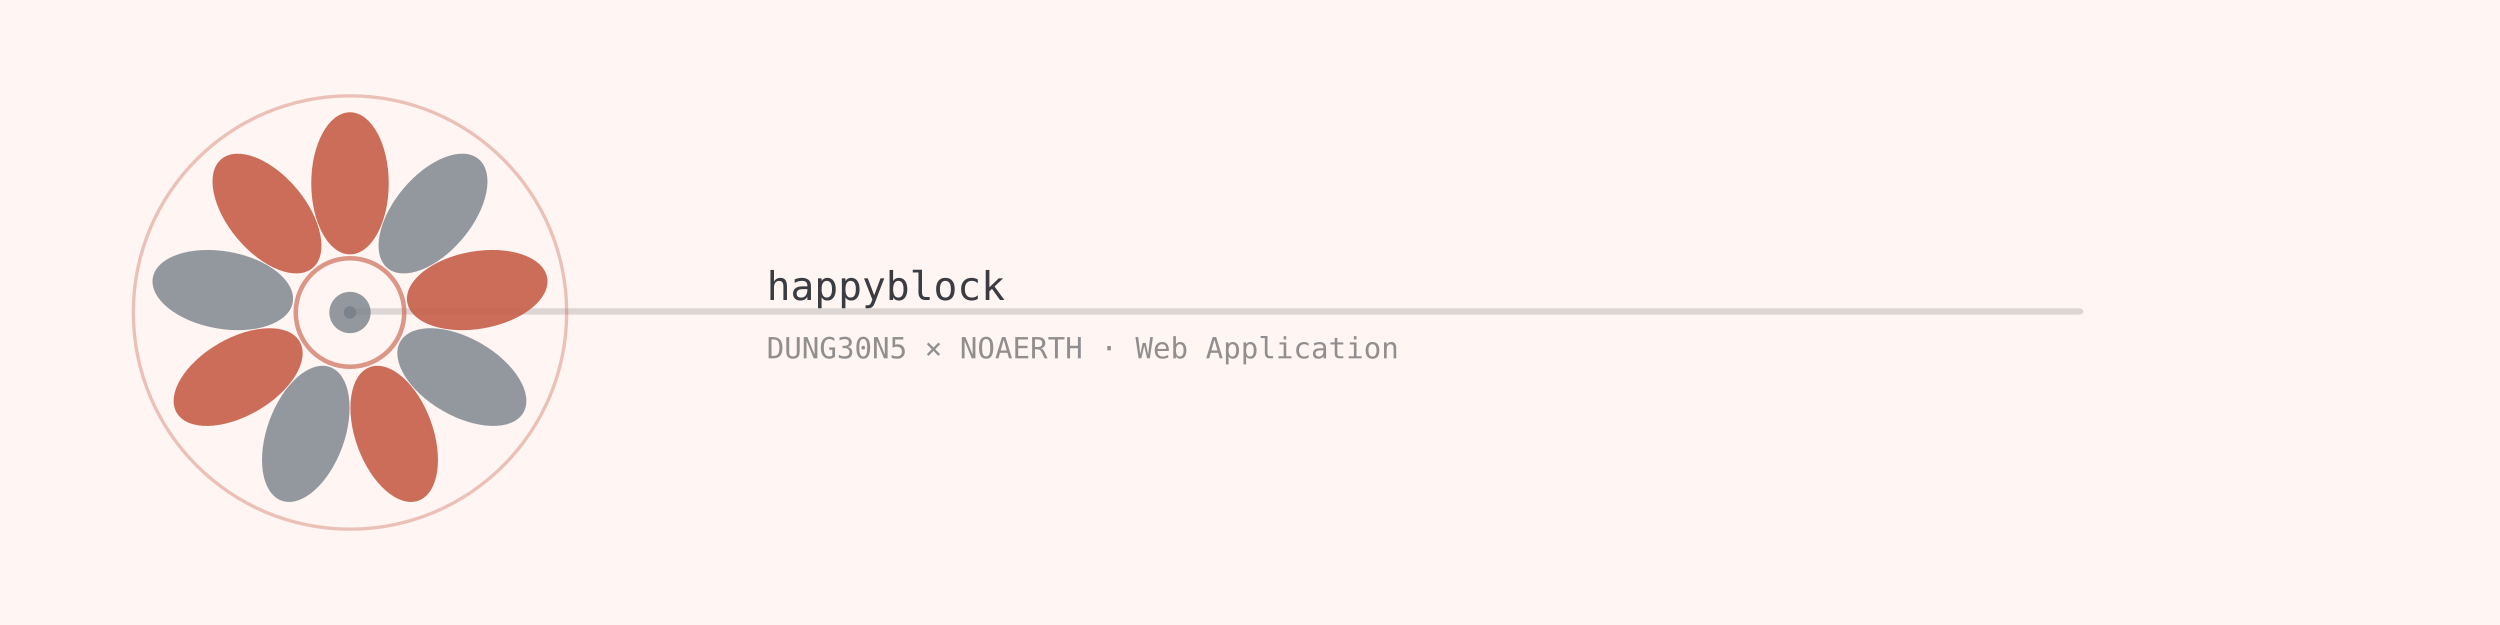
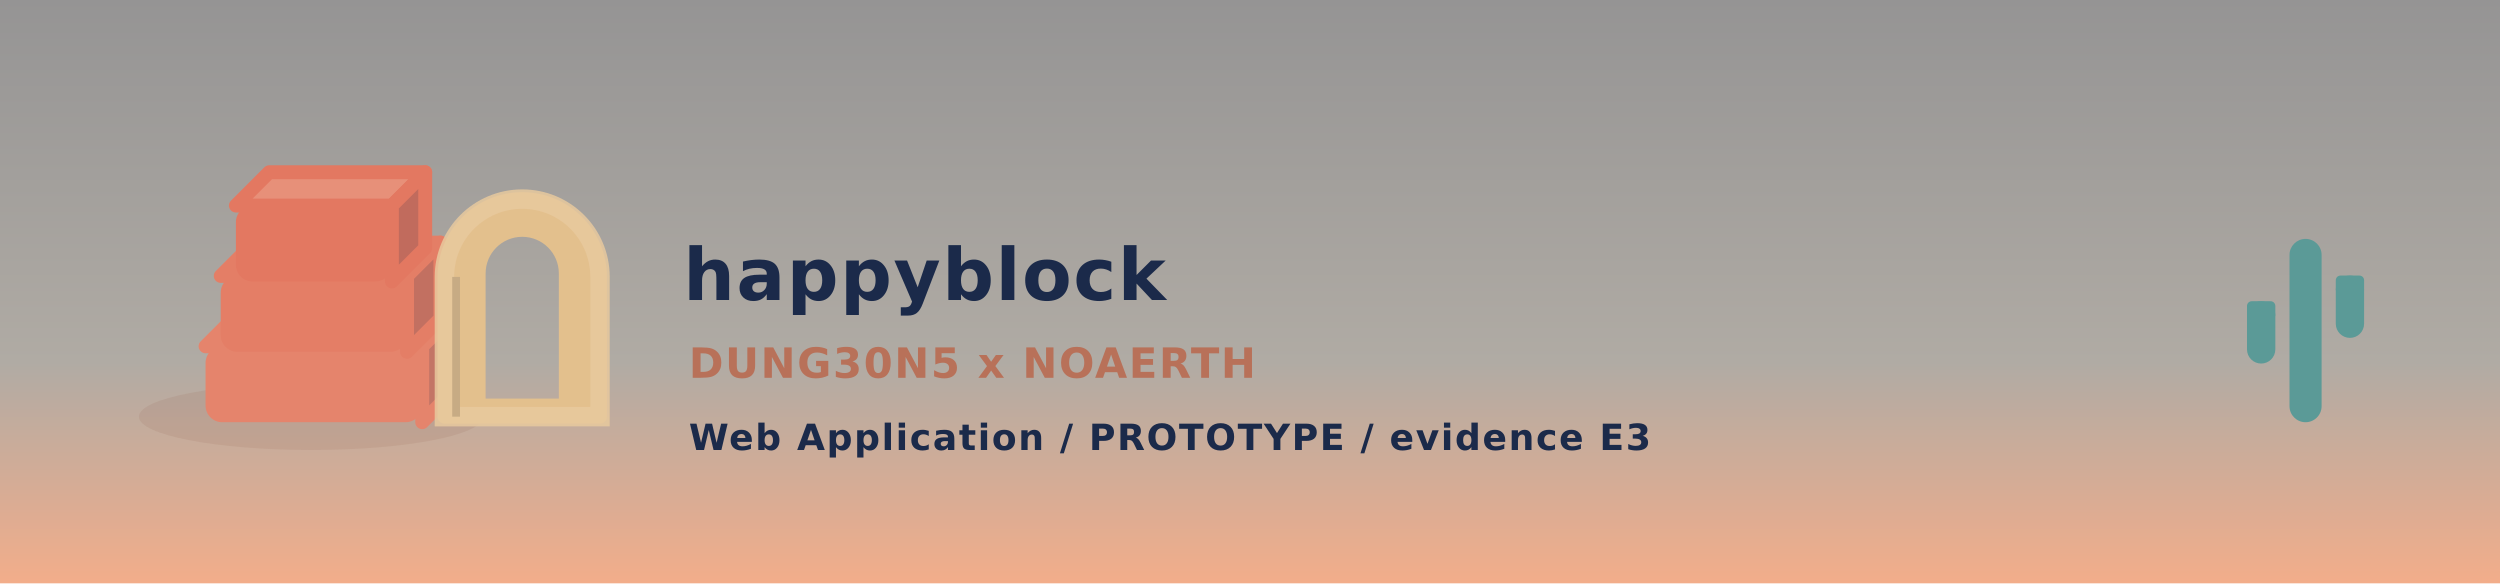
- <svg xmlns="http://www.w3.org/2000/svg" viewBox="0 0 1200 300" width="1200" height="300" role="img" aria-label="happyblock identity object">
-   <rect width="1200" height="300" fill="#fff5f2" />
-   <defs>
-     <linearGradient id="gft" x1="0" y1="0" x2="1" y2="1">
-       <stop offset="0%" stop-color="#c75f48" />
-       <stop offset="100%" stop-color="#78818a" />
-     </linearGradient>
-   </defs>
-   <rect x="168.00" y="148.00" width="832.00" height="3.00" rx="2.00" fill="rgba(37,40,46,0.160)" opacity="1.00" />
+ <svg xmlns="http://www.w3.org/2000/svg" width="900" height="210" viewBox="0 0 900 210" role="img" aria-label="happyblock - identity object">
+   <linearGradient id="skyf" x1="0" y1="0" x2="0" y2="1">
+     <stop offset="0" stop-color="#959494" />
+     <stop offset="0.62" stop-color="#b0aba4" />
+     <stop offset="1" stop-color="#f3ad8a" />
+   </linearGradient>
+   <rect width="900" height="210" fill="url(#skyf)" />
+   <rect x="0" y="352" width="900" height="-142" fill="#e9cda3" />
+   <rect x="0" y="352" width="900" height="3" fill="#ebd1a9" />
+   <ellipse cx="112" cy="150" rx="62" ry="12" fill="rgba(138,90,68,0.11)" />
  <g>
-     <ellipse cx="168.00" cy="88.00" rx="18.60" ry="34.10" fill="rgba(199,95,72,0.900)" opacity="1.00" transform="rotate(0.0 168.00 88.00)" />
-     <ellipse cx="207.85" cy="102.51" rx="18.60" ry="34.10" fill="rgba(120,129,138,0.800)" opacity="1.00" transform="rotate(40.0 207.85 102.51)" />
-     <ellipse cx="229.06" cy="139.23" rx="18.60" ry="34.10" fill="rgba(199,95,72,0.900)" opacity="1.00" transform="rotate(80.0 229.06 139.23)" />
-     <ellipse cx="221.69" cy="181.00" rx="18.60" ry="34.10" fill="rgba(120,129,138,0.800)" opacity="1.00" transform="rotate(120.0 221.69 181.00)" />
-     <ellipse cx="189.21" cy="208.26" rx="18.60" ry="34.10" fill="rgba(199,95,72,0.900)" opacity="1.00" transform="rotate(160.0 189.21 208.26)" />
-     <ellipse cx="146.79" cy="208.26" rx="18.60" ry="34.10" fill="rgba(120,129,138,0.800)" opacity="1.00" transform="rotate(200.0 146.79 208.26)" />
-     <ellipse cx="114.31" cy="181.00" rx="18.60" ry="34.10" fill="rgba(199,95,72,0.900)" opacity="1.00" transform="rotate(240.0 114.31 181.00)" />
-     <ellipse cx="106.94" cy="139.23" rx="18.60" ry="34.10" fill="rgba(120,129,138,0.800)" opacity="1.00" transform="rotate(280.0 106.94 139.23)" />
-     <ellipse cx="128.15" cy="102.51" rx="18.60" ry="34.10" fill="rgba(199,95,72,0.900)" opacity="1.00" transform="rotate(320.0 128.15 102.51)" />
-     <circle cx="168.00" cy="150.00" r="26.04" fill="none" stroke="rgba(199,95,72,0.900)" stroke-width="2.17" opacity="0.70" />
-     <circle cx="168.00" cy="150.00" r="9.92" fill="rgba(120,129,138,0.800)" opacity="1.00" />
-     <animate attributeName="opacity" values="0.25;1.0;0.25" dur="17.6s" begin="0s" repeatCount="indefinite" />
+     <path d="M74,124.67 L152,124.67 L164,112.67 L86,112.67 Z" fill="#e99a82" stroke="#e5846c" stroke-width="5" stroke-linejoin="round" />
+     <path d="M152,124.67 L164,112.67 L164,140 L152,152 Z" fill="#c37566" stroke="#e5846c" stroke-width="5" stroke-linejoin="round" />
+     <rect x="74" y="124.67" width="78" height="27.33" rx="6" fill="#e5846c" />
+     <path d="M79.46,99.33 L146.54,99.33 L158.54,87.33 L91.46,87.33 Z" fill="#e8957d" stroke="#e47e66" stroke-width="5" stroke-linejoin="round" />
+     <path d="M146.54,99.33 L158.54,87.33 L158.54,114.67 L146.54,126.67 Z" fill="#c27061" stroke="#e47e66" stroke-width="5" stroke-linejoin="round" />
+     <rect x="79.46" y="99.33" width="67.08" height="27.33" rx="6" fill="#e47e66" />
+     <path d="M84.92,74 L141.08,74 L153.08,62 L96.92,62 Z" fill="#e79079" stroke="#e37861" stroke-width="5" stroke-linejoin="round" />
+     <path d="M141.08,74 L153.08,62 L153.08,89.33 L141.08,101.33 Z" fill="#c16b5d" stroke="#e37861" stroke-width="5" stroke-linejoin="round" />
+     <rect x="84.92" y="74" width="56.16" height="27.33" rx="6" fill="#e37861" />
+     <animate attributeName="opacity" values="0.72;1;0.72" dur="6s" begin="0s" repeatCount="indefinite" />
  </g>
-   <g>
-     <ellipse cx="168.00" cy="88.00" rx="18.60" ry="34.10" fill="none" opacity="1.00" transform="rotate(0.0 168.00 88.00)" />
-     <ellipse cx="207.85" cy="102.51" rx="18.60" ry="34.10" fill="none" opacity="1.00" transform="rotate(40.0 207.85 102.51)" />
-     <ellipse cx="229.06" cy="139.23" rx="18.60" ry="34.10" fill="none" opacity="1.00" transform="rotate(80.0 229.06 139.23)" />
-     <ellipse cx="221.69" cy="181.00" rx="18.60" ry="34.10" fill="none" opacity="1.00" transform="rotate(120.0 221.69 181.00)" />
-     <ellipse cx="189.21" cy="208.26" rx="18.60" ry="34.10" fill="none" opacity="1.00" transform="rotate(160.0 189.21 208.26)" />
-     <ellipse cx="146.79" cy="208.26" rx="18.60" ry="34.10" fill="none" opacity="1.00" transform="rotate(200.0 146.79 208.26)" />
-     <ellipse cx="114.31" cy="181.00" rx="18.60" ry="34.10" fill="none" opacity="1.00" transform="rotate(240.0 114.31 181.00)" />
-     <ellipse cx="106.94" cy="139.23" rx="18.60" ry="34.10" fill="none" opacity="1.00" transform="rotate(280.0 106.94 139.23)" />
-     <ellipse cx="128.15" cy="102.51" rx="18.60" ry="34.10" fill="none" opacity="1.00" transform="rotate(320.0 128.15 102.51)" />
-     <circle cx="168.00" cy="150.00" r="26.04" fill="none" stroke="none" stroke-width="2.17" opacity="0.70" />
-     <circle cx="168.00" cy="150.00" r="9.92" fill="none" opacity="1.00" />
-     <animateTransform attributeName="transform" type="rotate" values="0.0 0.00 0.00 360.0 0.00 0.00" dur="35.2s" begin="0s" repeatCount="indefinite" />
-   </g>
-   <g>
-     <circle cx="168.00" cy="150.00" r="104.00" fill="none" stroke="rgba(199,95,72,0.350)" stroke-width="1.60" opacity="1.00" />
-     <animate attributeName="opacity" values="0.25;1.0;0.25" dur="17.6s" begin="0s" repeatCount="indefinite" />
-   </g>
-   <circle cx="168" cy="150" r="3" fill="rgba(120,129,138,0.900)">
-     <animate attributeName="opacity" values="0.35;0.95;0.35" dur="17.6s" begin="0s" repeatCount="indefinite" />
-   </circle>
-   <text x="368" y="144" font-family="ui-monospace,Menlo,monospace" font-size="19" fill="rgba(37,40,46,0.900)">happyblock</text>
-   <text x="368" y="172" font-family="ui-monospace,Menlo,monospace" font-size="14" fill="rgba(37,40,46,0.500)">DUNG30N5 × NOAERTH · Web Application</text>
+   <path d="M160,150 L160,99.68 A28,28 0 0 1 216,99.68 L216,150 Z M172.32,146 L172.32,98.43 A15.68,15.68 0 0 1 203.68,98.43 L203.68,146 Z" fill="#e3c08d" fill-rule="evenodd" stroke="#e3c08d" stroke-width="5" stroke-linejoin="round" />
+   <path d="M160,150 L160,99.68 A28,28 0 0 1 216,99.68 L216,150 Z" fill="none" stroke="#e8c99d" stroke-width="7" stroke-linecap="round" opacity="0.85" />
+   <rect x="162.8" y="99.68" width="2.8" height="50.32" fill="#c7ab84" />
+   <text x="246" y="108" font-family="Verdana,DejaVu Sans,sans-serif" font-size="26" font-weight="700" letter-spacing="0.6" fill="#1b2a4a" text-anchor="start">happyblock</text>
+   <text x="248" y="136" font-family="Verdana,DejaVu Sans,sans-serif" font-size="15" font-weight="700" letter-spacing="0.6" fill="#b87159" text-anchor="start">DUNG30N5 x NOAERTH</text>
+   <text x="248" y="162" font-family="Verdana,DejaVu Sans,sans-serif" font-size="13" font-weight="700" letter-spacing="0.6" fill="#1b2a4a" text-anchor="start">Web Application  /  PROTOTYPE  /  evidence E3</text>
+   <rect x="824.22" y="86" width="11.56" height="66" rx="5.78" fill="#5b9a97" />
+   <rect x="808.92" y="108.44" width="10.2" height="22.44" rx="5.1" fill="#5b9a97" />
+   <rect x="808.92" y="108.44" width="10.2" height="6.6" rx="1.7" fill="#5b9a97" />
+   <rect x="840.88" y="99.2" width="10.2" height="22.44" rx="5.1" fill="#5b9a97" />
+   <rect x="840.88" y="99.2" width="10.2" height="6.6" rx="1.7" fill="#5b9a97" />
</svg>
